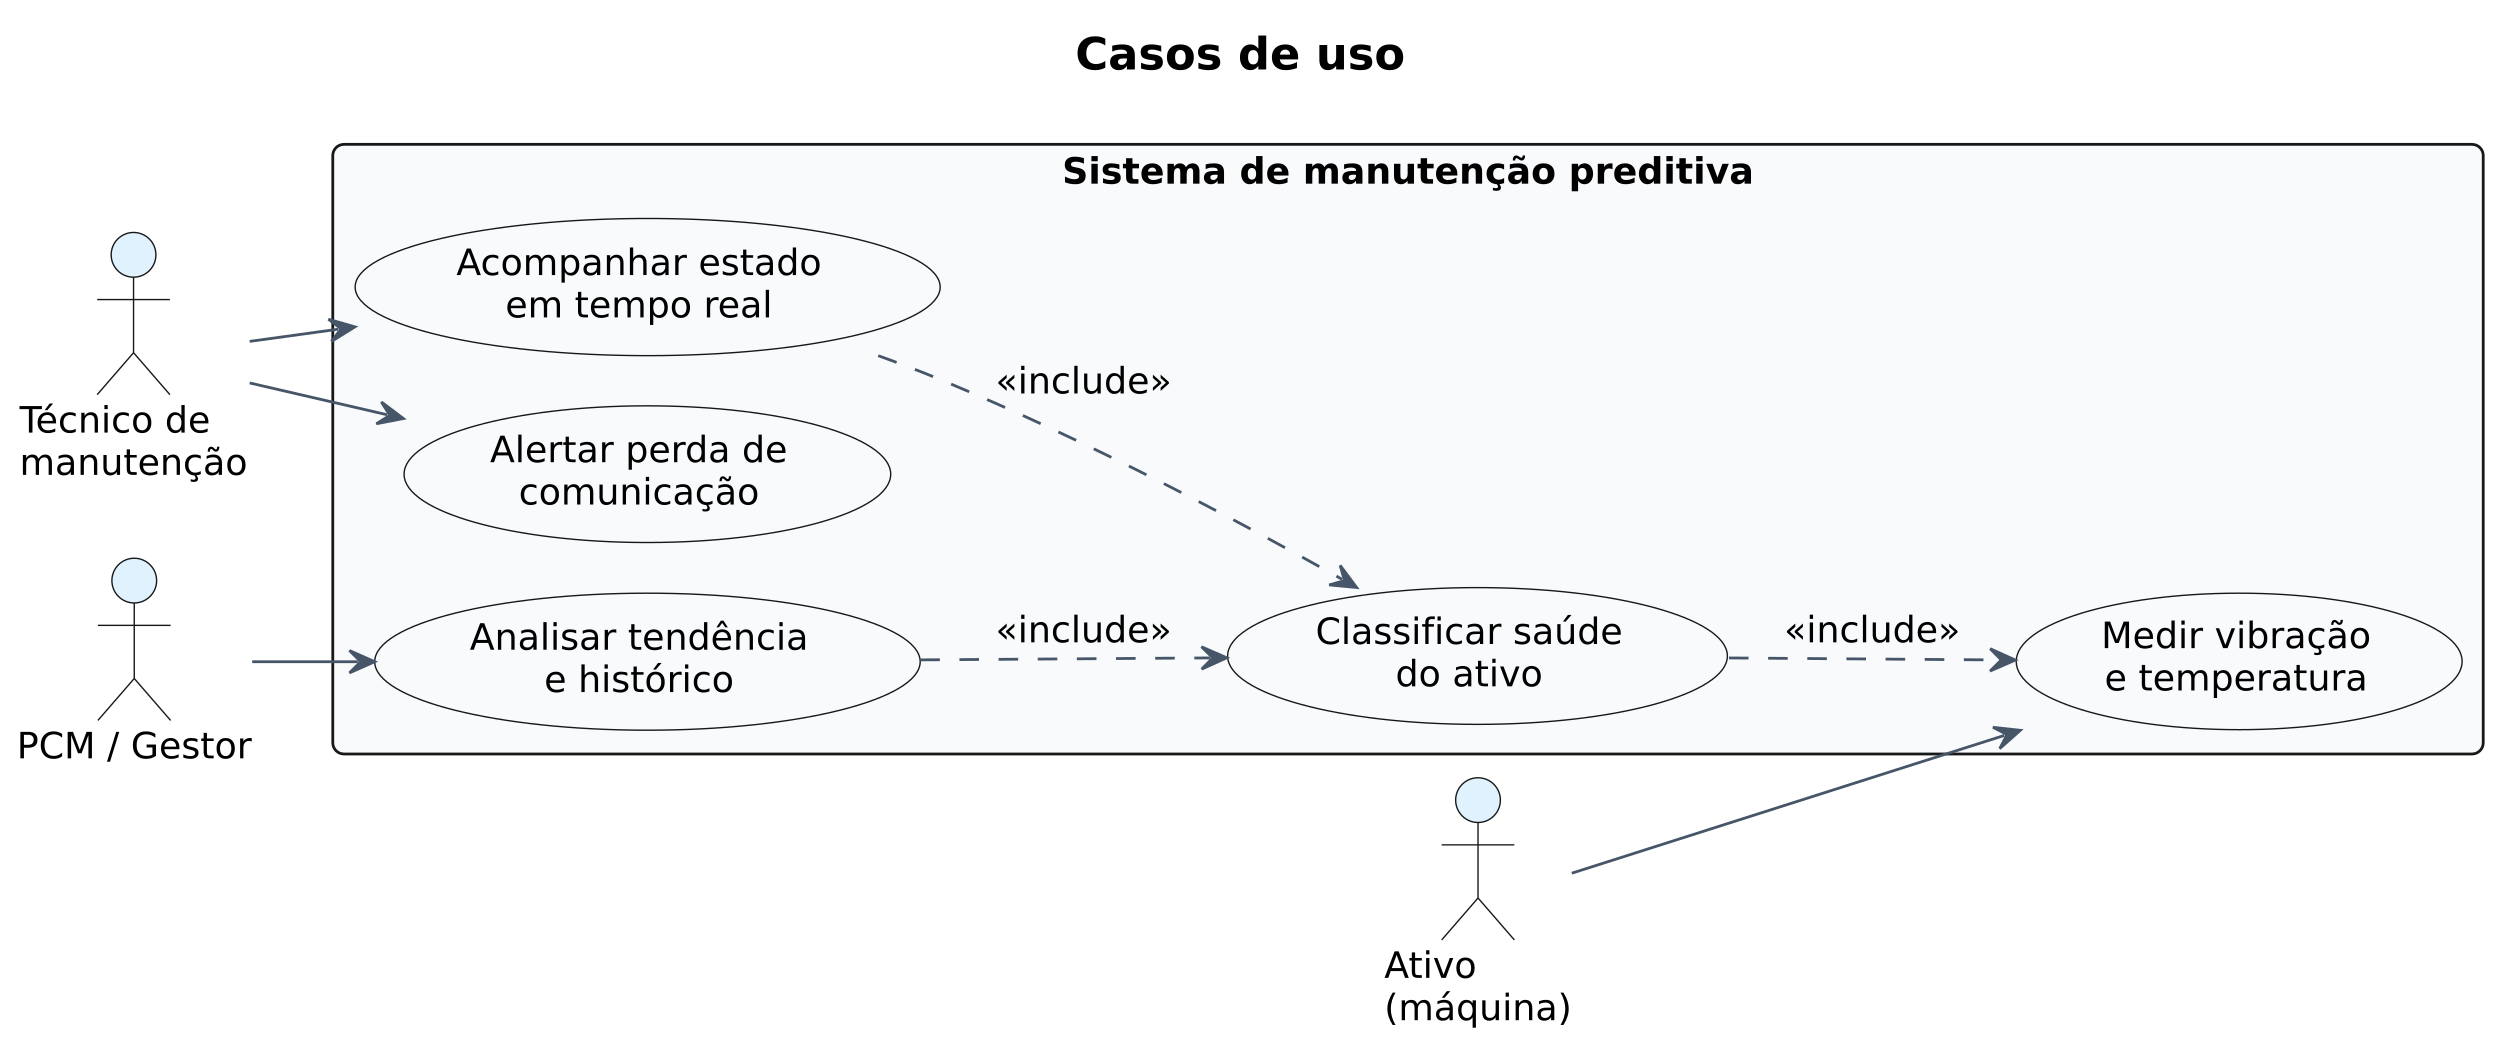
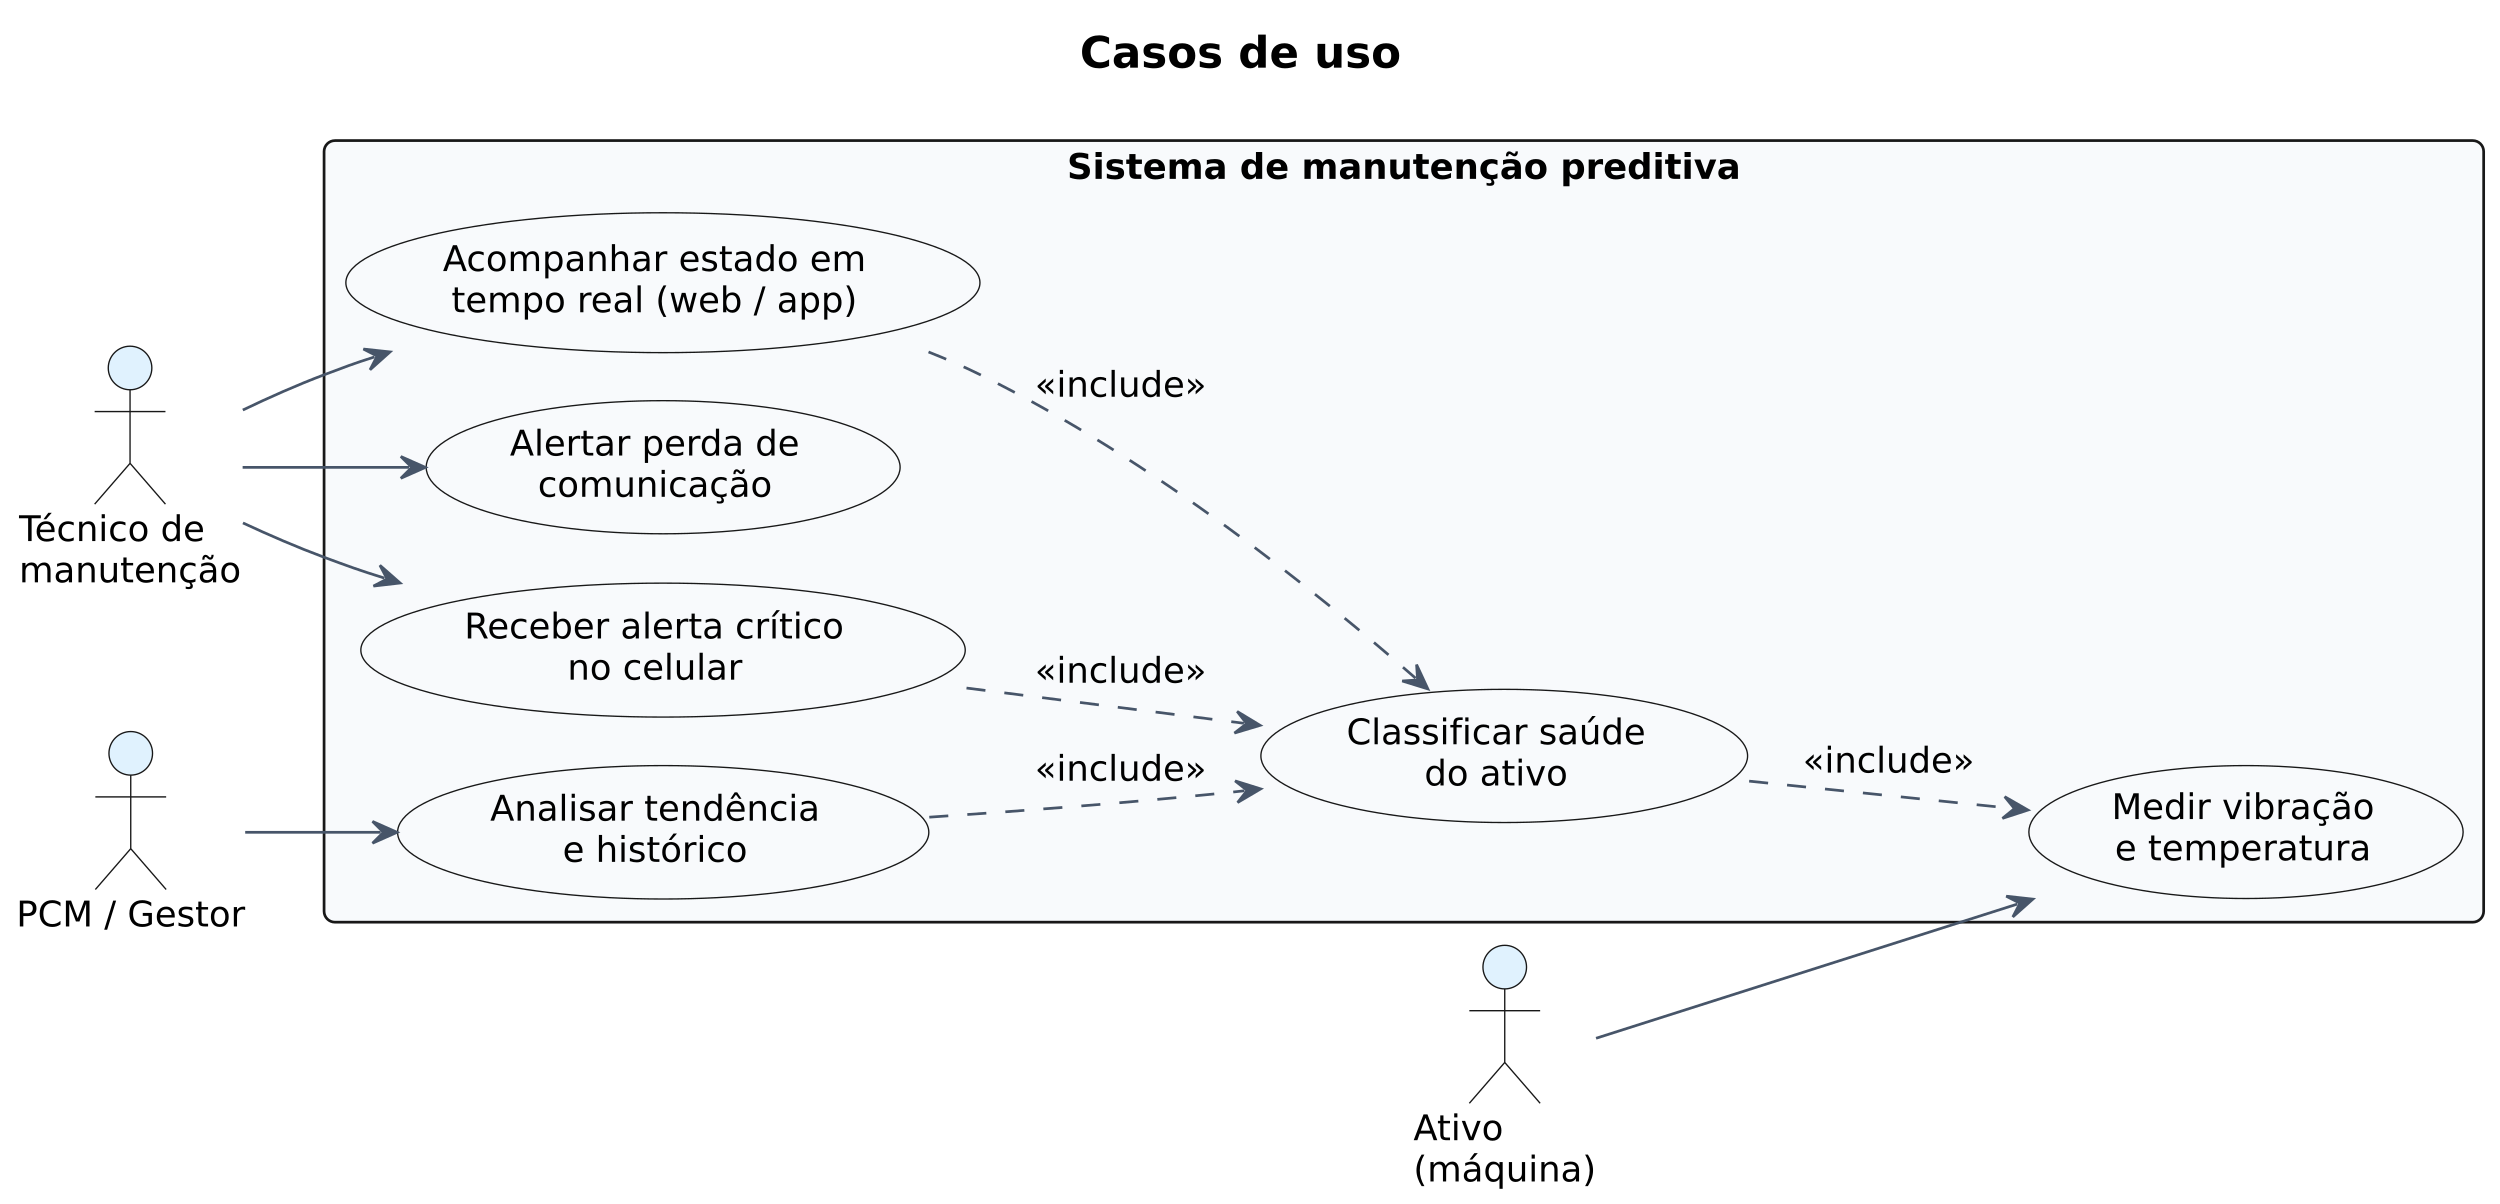
- <svg xmlns="http://www.w3.org/2000/svg" contentStyleType="text/css" height="373px" preserveAspectRatio="none" style="width:894px;height:373px;background:#FFFFFF;" version="1.1" viewBox="0 0 894 373" width="894px" zoomAndPan="magnify">
+ <svg xmlns="http://www.w3.org/2000/svg" contentStyleType="text/css" height="442px" preserveAspectRatio="none" style="width:918px;height:442px;background:#FFFFFF;" version="1.1" viewBox="0 0 918 442" width="918px" zoomAndPan="magnify">
  <defs />
  <g>
-     <text fill="#000000" font-family="DejaVu Sans" font-size="16" font-weight="bold" lengthAdjust="spacing" textLength="117.93" x="384.535" y="24.852">Casos de uso</text>
+     <text fill="#000000" font-family="DejaVu Sans" font-size="16" font-weight="bold" lengthAdjust="spacing" textLength="117.93" x="396.535" y="24.852">Casos de uso</text>
    <g id="cluster_Sistema de manutenção preditiva">
-       <rect fill="#F8FAFC" height="218" rx="4" ry="4" style="stroke:#181818;stroke-width:1.0;" width="769" x="119" y="51.625" />
-       <text fill="#000000" font-family="DejaVu Sans" font-size="13" font-weight="bold" lengthAdjust="spacing" textLength="247.343" x="379.829" y="65.692">Sistema de manutenção preditiva</text>
+       <rect fill="#F8FAFC" height="287" rx="4" ry="4" style="stroke:#181818;stroke-width:1.0;" width="793" x="119" y="51.625" />
+       <text fill="#000000" font-family="DejaVu Sans" font-size="13" font-weight="bold" lengthAdjust="spacing" textLength="247.343" x="391.829" y="65.692">Sistema de manutenção preditiva</text>
    </g>
    <g id="elem_Tecnico">
-       <ellipse cx="47.755" cy="91.125" fill="#E0F2FE" rx="8" ry="8" style="stroke:#181818;stroke-width:0.5;" />
-       <path d="M47.755,99.125 L47.755,126.125 M34.755,107.125 L60.755,107.125 M47.755,126.125 L34.755,141.125 M47.755,126.125 L60.755,141.125 " fill="none" style="stroke:#181818;stroke-width:0.5;" />
-       <text fill="#000000" font-family="DejaVu Sans" font-size="13" lengthAdjust="spacing" textLength="70.421" x="7" y="154.692">Técnico de</text>
-       <text fill="#000000" font-family="DejaVu Sans" font-size="13" lengthAdjust="spacing" textLength="81.51" x="7" y="169.825">manutenção</text>
+       <ellipse cx="47.755" cy="135.125" fill="#E0F2FE" rx="8" ry="8" style="stroke:#181818;stroke-width:0.5;" />
+       <path d="M47.755,143.125 L47.755,170.125 M34.755,151.125 L60.755,151.125 M47.755,170.125 L34.755,185.125 M47.755,170.125 L60.755,185.125 " fill="none" style="stroke:#181818;stroke-width:0.5;" />
+       <text fill="#000000" font-family="DejaVu Sans" font-size="13" lengthAdjust="spacing" textLength="70.421" x="7" y="198.692">Técnico de</text>
+       <text fill="#000000" font-family="DejaVu Sans" font-size="13" lengthAdjust="spacing" textLength="81.51" x="7" y="213.825">manutenção</text>
    </g>
    <g id="elem_PCM">
-       <ellipse cx="48.009" cy="207.625" fill="#E0F2FE" rx="8" ry="8" style="stroke:#181818;stroke-width:0.5;" />
-       <path d="M48.009,215.625 L48.009,242.625 M35.009,223.625 L61.009,223.625 M48.009,242.625 L35.009,257.625 M48.009,242.625 L61.009,257.625 " fill="none" style="stroke:#181818;stroke-width:0.5;" />
-       <text fill="#000000" font-family="DejaVu Sans" font-size="13" lengthAdjust="spacing" textLength="84.018" x="6" y="271.192">PCM / Gestor</text>
+       <ellipse cx="48.009" cy="276.625" fill="#E0F2FE" rx="8" ry="8" style="stroke:#181818;stroke-width:0.5;" />
+       <path d="M48.009,284.625 L48.009,311.625 M35.009,292.625 L61.009,292.625 M48.009,311.625 L35.009,326.625 M48.009,311.625 L61.009,326.625 " fill="none" style="stroke:#181818;stroke-width:0.5;" />
+       <text fill="#000000" font-family="DejaVu Sans" font-size="13" lengthAdjust="spacing" textLength="84.018" x="6" y="340.192">PCM / Gestor</text>
    </g>
    <g id="elem_Ativo">
-       <ellipse cx="528.541" cy="286.125" fill="#E0F2FE" rx="8" ry="8" style="stroke:#181818;stroke-width:0.5;" />
-       <path d="M528.541,294.125 L528.541,321.125 M515.541,302.125 L541.541,302.125 M528.541,321.125 L515.541,336.125 M528.541,321.125 L541.541,336.125 " fill="none" style="stroke:#181818;stroke-width:0.5;" />
-       <text fill="#000000" font-family="DejaVu Sans" font-size="13" lengthAdjust="spacing" textLength="33.249" x="495" y="349.692">Ativo</text>
-       <text fill="#000000" font-family="DejaVu Sans" font-size="13" lengthAdjust="spacing" textLength="67.082" x="495" y="364.825">(máquina)</text>
+       <ellipse cx="552.541" cy="355.125" fill="#E0F2FE" rx="8" ry="8" style="stroke:#181818;stroke-width:0.5;" />
+       <path d="M552.541,363.125 L552.541,390.125 M539.541,371.125 L565.541,371.125 M552.541,390.125 L539.541,405.125 M552.541,390.125 L565.541,405.125 " fill="none" style="stroke:#181818;stroke-width:0.5;" />
+       <text fill="#000000" font-family="DejaVu Sans" font-size="13" lengthAdjust="spacing" textLength="33.249" x="519" y="418.692">Ativo</text>
+       <text fill="#000000" font-family="DejaVu Sans" font-size="13" lengthAdjust="spacing" textLength="67.082" x="519" y="433.825">(máquina)</text>
    </g>
    <g id="elem_UC1">
-       <ellipse cx="800.73" cy="236.53" fill="#F8FAFC" rx="79.73" ry="24.405" style="stroke:#181818;stroke-width:0.5;" />
-       <text fill="#000000" font-family="DejaVu Sans" font-size="13" lengthAdjust="spacing" textLength="96.491" x="751.385" y="231.771">Medir vibração</text>
-       <text fill="#000000" font-family="DejaVu Sans" font-size="13" lengthAdjust="spacing" textLength="94.098" x="752.582" y="246.904">e temperatura</text>
+       <ellipse cx="824.73" cy="305.53" fill="#F8FAFC" rx="79.73" ry="24.405" style="stroke:#181818;stroke-width:0.5;" />
+       <text fill="#000000" font-family="DejaVu Sans" font-size="13" lengthAdjust="spacing" textLength="96.491" x="775.385" y="300.771">Medir vibração</text>
+       <text fill="#000000" font-family="DejaVu Sans" font-size="13" lengthAdjust="spacing" textLength="94.098" x="776.582" y="315.904">e temperatura</text>
    </g>
    <g id="elem_UC2">
-       <ellipse cx="528.357" cy="234.58" fill="#F8FAFC" rx="89.357" ry="24.455" style="stroke:#181818;stroke-width:0.5;" />
-       <text fill="#000000" font-family="DejaVu Sans" font-size="13" lengthAdjust="spacing" textLength="109.821" x="470.447" y="230.297">Classificar saúde</text>
-       <text fill="#000000" font-family="DejaVu Sans" font-size="13" lengthAdjust="spacing" textLength="52.66" x="499.027" y="245.43">do ativo</text>
+       <ellipse cx="552.357" cy="277.58" fill="#F8FAFC" rx="89.357" ry="24.455" style="stroke:#181818;stroke-width:0.5;" />
+       <text fill="#000000" font-family="DejaVu Sans" font-size="13" lengthAdjust="spacing" textLength="109.821" x="494.447" y="273.297">Classificar saúde</text>
+       <text fill="#000000" font-family="DejaVu Sans" font-size="13" lengthAdjust="spacing" textLength="52.66" x="523.027" y="288.43">do ativo</text>
    </g>
    <g id="elem_UC3">
-       <ellipse cx="231.603" cy="102.654" fill="#F8FAFC" rx="104.603" ry="24.529" style="stroke:#181818;stroke-width:0.5;" />
-       <text fill="#000000" font-family="DejaVu Sans" font-size="13" lengthAdjust="spacing" textLength="130.838" x="163.185" y="98.371">Acompanhar estado</text>
-       <text fill="#000000" font-family="DejaVu Sans" font-size="13" lengthAdjust="spacing" textLength="95.811" x="180.698" y="113.503">em tempo real</text>
+       <ellipse cx="243.42" cy="103.809" fill="#F8FAFC" rx="116.42" ry="25.684" style="stroke:#181818;stroke-width:0.5;" />
+       <text fill="#000000" font-family="DejaVu Sans" font-size="13" lengthAdjust="spacing" textLength="155.632" x="162.604" y="99.526">Acompanhar estado em</text>
+       <text fill="#000000" font-family="DejaVu Sans" font-size="13" lengthAdjust="spacing" textLength="149.291" x="165.774" y="114.659">tempo real (web / app)</text>
    </g>
    <g id="elem_UC4">
-       <ellipse cx="231.53" cy="236.622" fill="#F8FAFC" rx="97.53" ry="24.497" style="stroke:#181818;stroke-width:0.5;" />
-       <text fill="#000000" font-family="DejaVu Sans" font-size="13" lengthAdjust="spacing" textLength="121.088" x="167.986" y="232.339">Analisar tendência</text>
-       <text fill="#000000" font-family="DejaVu Sans" font-size="13" lengthAdjust="spacing" textLength="67.863" x="194.599" y="247.472">e histórico</text>
+       <ellipse cx="243.53" cy="305.622" fill="#F8FAFC" rx="97.53" ry="24.497" style="stroke:#181818;stroke-width:0.5;" />
+       <text fill="#000000" font-family="DejaVu Sans" font-size="13" lengthAdjust="spacing" textLength="121.088" x="179.986" y="301.339">Analisar tendência</text>
+       <text fill="#000000" font-family="DejaVu Sans" font-size="13" lengthAdjust="spacing" textLength="67.863" x="206.599" y="316.472">e histórico</text>
    </g>
    <g id="elem_UC5">
-       <ellipse cx="231.509" cy="169.566" fill="#F8FAFC" rx="87.009" ry="24.441" style="stroke:#181818;stroke-width:0.5;" />
-       <text fill="#000000" font-family="DejaVu Sans" font-size="13" lengthAdjust="spacing" textLength="106.584" x="175.217" y="165.283">Alertar perda de</text>
-       <text fill="#000000" font-family="DejaVu Sans" font-size="13" lengthAdjust="spacing" textLength="86.036" x="185.491" y="180.416">comunicação</text>
+       <ellipse cx="243.509" cy="171.566" fill="#F8FAFC" rx="87.009" ry="24.441" style="stroke:#181818;stroke-width:0.5;" />
+       <text fill="#000000" font-family="DejaVu Sans" font-size="13" lengthAdjust="spacing" textLength="106.584" x="187.217" y="167.283">Alertar perda de</text>
+       <text fill="#000000" font-family="DejaVu Sans" font-size="13" lengthAdjust="spacing" textLength="86.036" x="197.491" y="182.416">comunicação</text>
    </g>
-     <polygon fill="#475569" points="722.47,261.161,712.68,260.081,717.706,262.678,715.108,267.703,722.47,261.161" style="stroke:#475569;stroke-width:1.0;" />
-     <path d="M562.068,312.251 C601.551,299.675 663.673,279.888 716.753,262.981 " fill="none" style="stroke:#475569;stroke-width:1.0;" />
-     <polygon fill="#475569" points="720.668,236.041,711.698,231.975,715.668,236.004,711.639,239.974,720.668,236.041" style="stroke:#475569;stroke-width:1.0;" />
-     <path d="M618.282,235.283 C651.328,235.527 682.575,235.759 714.668,235.997 " fill="none" style="stroke:#475569;stroke-width:1.0;stroke-dasharray:7.0,7.0;" />
-     <text fill="#000000" font-family="DejaVu Sans" font-size="13" lengthAdjust="spacing" textLength="63.007" x="638" y="229.692">«include»</text>
-     <polygon fill="#475569" points="126.915,116.893,117.453,114.159,121.961,117.575,118.544,122.084,126.915,116.893" style="stroke:#475569;stroke-width:1.0;" />
-     <path d="M89.281,122.077 C100.664,120.509 107.657,119.546 120.971,117.712 " fill="none" style="stroke:#475569;stroke-width:1.0;" />
-     <polygon fill="#475569" points="144.251,149.667,136.385,143.741,139.38,148.539,134.581,151.535,144.251,149.667" style="stroke:#475569;stroke-width:1.0;" />
-     <path d="M89.281,136.946 C105.573,140.716 119.201,143.87 138.406,148.314 " fill="none" style="stroke:#475569;stroke-width:1.0;" />
-     <polygon fill="#475569" points="133.967,236.625,124.967,232.625,128.967,236.625,124.967,240.625,133.967,236.625" style="stroke:#475569;stroke-width:1.0;" />
-     <path d="M90.185,236.625 C103.364,236.625 112.553,236.625 127.967,236.625 " fill="none" style="stroke:#475569;stroke-width:1.0;" />
-     <polygon fill="#475569" points="485.135,210.09,479.251,202.192,480.777,207.639,475.33,209.165,485.135,210.09" style="stroke:#475569;stroke-width:1.0;" />
-     <path d="M314.048,127.192 C321.53,129.876 328.944,132.701 336,135.625 C388.899,157.549 441.74,185.688 479.905,207.149 " fill="none" style="stroke:#475569;stroke-width:1.0;stroke-dasharray:7.0,7.0;" />
-     <text fill="#000000" font-family="DejaVu Sans" font-size="13" lengthAdjust="spacing" textLength="63.007" x="356" y="140.692">«include»</text>
-     <polygon fill="#475569" points="438.678,235.227,429.651,231.288,433.678,235.261,429.705,239.288,438.678,235.227" style="stroke:#475569;stroke-width:1.0;" />
-     <path d="M329.094,235.97 C364.382,235.731 398.1,235.502 432.678,235.268 " fill="none" style="stroke:#475569;stroke-width:1.0;stroke-dasharray:7.0,7.0;" />
-     <text fill="#000000" font-family="DejaVu Sans" font-size="13" lengthAdjust="spacing" textLength="63.007" x="356" y="229.692">«include»</text>
+     <g id="elem_UC6">
+       <ellipse cx="243.468" cy="238.719" fill="#F8FAFC" rx="110.968" ry="24.593" style="stroke:#181818;stroke-width:0.5;" />
+       <text fill="#000000" font-family="DejaVu Sans" font-size="13" lengthAdjust="spacing" textLength="139.934" x="170.5" y="234.435">Receber alerta crítico</text>
+       <text fill="#000000" font-family="DejaVu Sans" font-size="13" lengthAdjust="spacing" textLength="64.245" x="208.345" y="249.568">no celular</text>
+     </g>
+     <polygon fill="#475569" points="746.47,330.161,736.68,329.081,741.706,331.678,739.108,336.703,746.47,330.161" style="stroke:#475569;stroke-width:1.0;" />
+     <path d="M586.068,381.251 C625.551,368.675 687.673,348.888 740.753,331.981 " fill="none" style="stroke:#475569;stroke-width:1.0;" />
+     <polygon fill="#475569" points="744.668,297.45,736.129,292.543,739.695,296.934,735.304,300.5,744.668,297.45" style="stroke:#475569;stroke-width:1.0;" />
+     <path d="M642.282,286.832 C675.328,290.259 706.607,293.503 738.7,296.831 " fill="none" style="stroke:#475569;stroke-width:1.0;stroke-dasharray:7.0,7.0;" />
+     <text fill="#000000" font-family="DejaVu Sans" font-size="13" lengthAdjust="spacing" textLength="63.007" x="662" y="283.692">«include»</text>
+     <polygon fill="#475569" points="143.228,129.223,133.436,128.167,138.468,130.752,135.883,135.784,143.228,129.223" style="stroke:#475569;stroke-width:1.0;" />
+     <path d="M89.162,150.561 C98.788,145.949 109.139,141.341 119,137.625 C126.804,134.684 129.259,133.71 137.516,131.058 " fill="none" style="stroke:#475569;stroke-width:1.0;" />
+     <polygon fill="#475569" points="156.184,171.625,147.184,167.625,151.184,171.625,147.184,175.625,156.184,171.625" style="stroke:#475569;stroke-width:1.0;" />
+     <path d="M89.093,171.625 C108.576,171.625 126.792,171.625 150.184,171.625 " fill="none" style="stroke:#475569;stroke-width:1.0;" />
+     <polygon fill="#475569" points="146.907,214.076,139.509,207.575,142.134,212.585,137.124,215.211,146.907,214.076" style="stroke:#475569;stroke-width:1.0;" />
+     <path d="M89.211,192.024 C98.835,196.501 109.172,200.986 119,204.625 C127.968,207.945 131.68,209.321 141.18,212.287 " fill="none" style="stroke:#475569;stroke-width:1.0;" />
+     <polygon fill="#475569" points="462.714,266.346,454.29,261.244,457.754,265.716,453.282,269.18,462.714,266.346" style="stroke:#475569;stroke-width:1.0;" />
+     <path d="M354.9,252.65 C390.312,257.148 423.102,261.314 456.762,265.59 " fill="none" style="stroke:#475569;stroke-width:1.0;stroke-dasharray:7.0,7.0;" />
+     <text fill="#000000" font-family="DejaVu Sans" font-size="13" lengthAdjust="spacing" textLength="63.007" x="380" y="250.692">«include»</text>
+     <polygon fill="#475569" points="145.785,305.625,136.785,301.625,140.785,305.625,136.785,309.625,145.785,305.625" style="stroke:#475569;stroke-width:1.0;" />
+     <path d="M90.036,305.625 C106.455,305.625 120.121,305.625 139.785,305.625 " fill="none" style="stroke:#475569;stroke-width:1.0;" />
+     <polygon fill="#475569" points="524.308,252.968,520.161,244.035,520.542,249.679,514.898,250.06,524.308,252.968" style="stroke:#475569;stroke-width:1.0;" />
+     <path d="M340.96,129.241 C347.503,131.824 353.909,134.617 360,137.625 C423.88,169.177 484.358,218.073 519.789,249.021 " fill="none" style="stroke:#475569;stroke-width:1.0;stroke-dasharray:7.0,7.0;" />
+     <text fill="#000000" font-family="DejaVu Sans" font-size="13" lengthAdjust="spacing" textLength="63.007" x="380" y="145.692">«include»</text>
+     <polygon fill="#475569" points="462.925,289.685,453.527,286.74,457.958,290.257,454.441,294.687,462.925,289.685" style="stroke:#475569;stroke-width:1.0;" />
+     <path d="M341.229,300.067 C374.19,297.856 411.236,295.02 445,291.625 C450.845,291.037 450.903,291.068 456.965,290.371 " fill="none" style="stroke:#475569;stroke-width:1.0;stroke-dasharray:7.0,7.0;" />
+     <text fill="#000000" font-family="DejaVu Sans" font-size="13" lengthAdjust="spacing" textLength="63.007" x="380" y="286.692">«include»</text>
  </g>
</svg>
